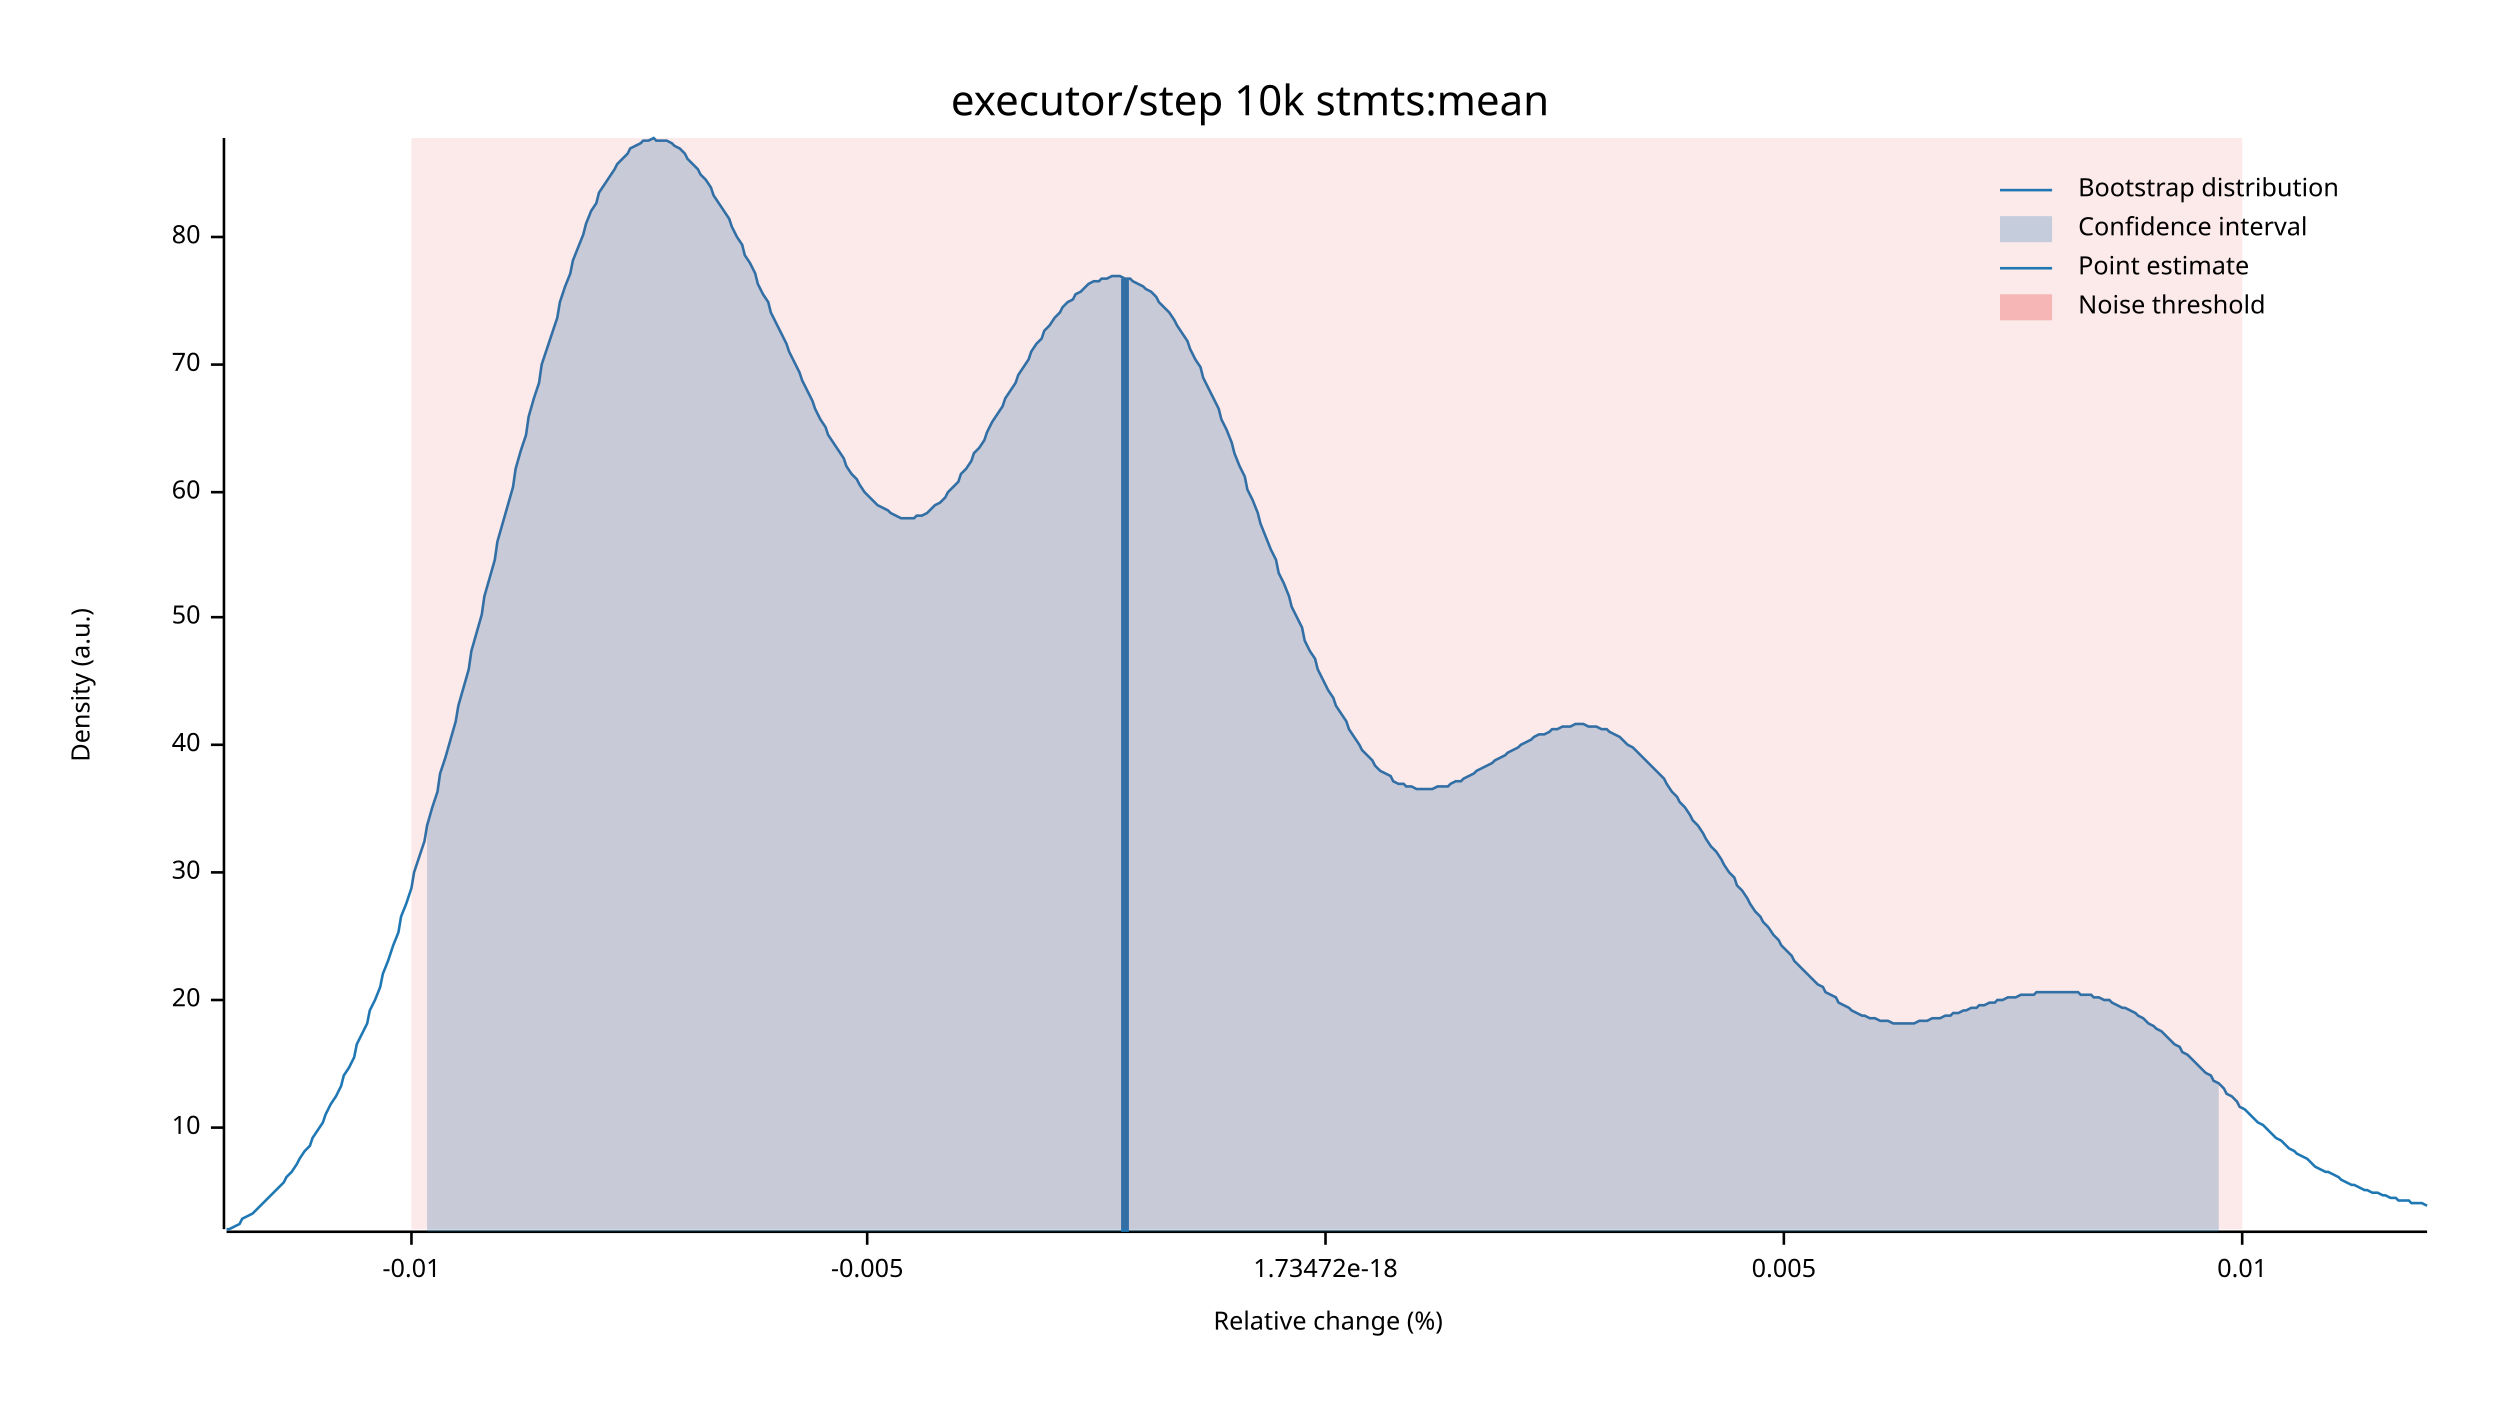
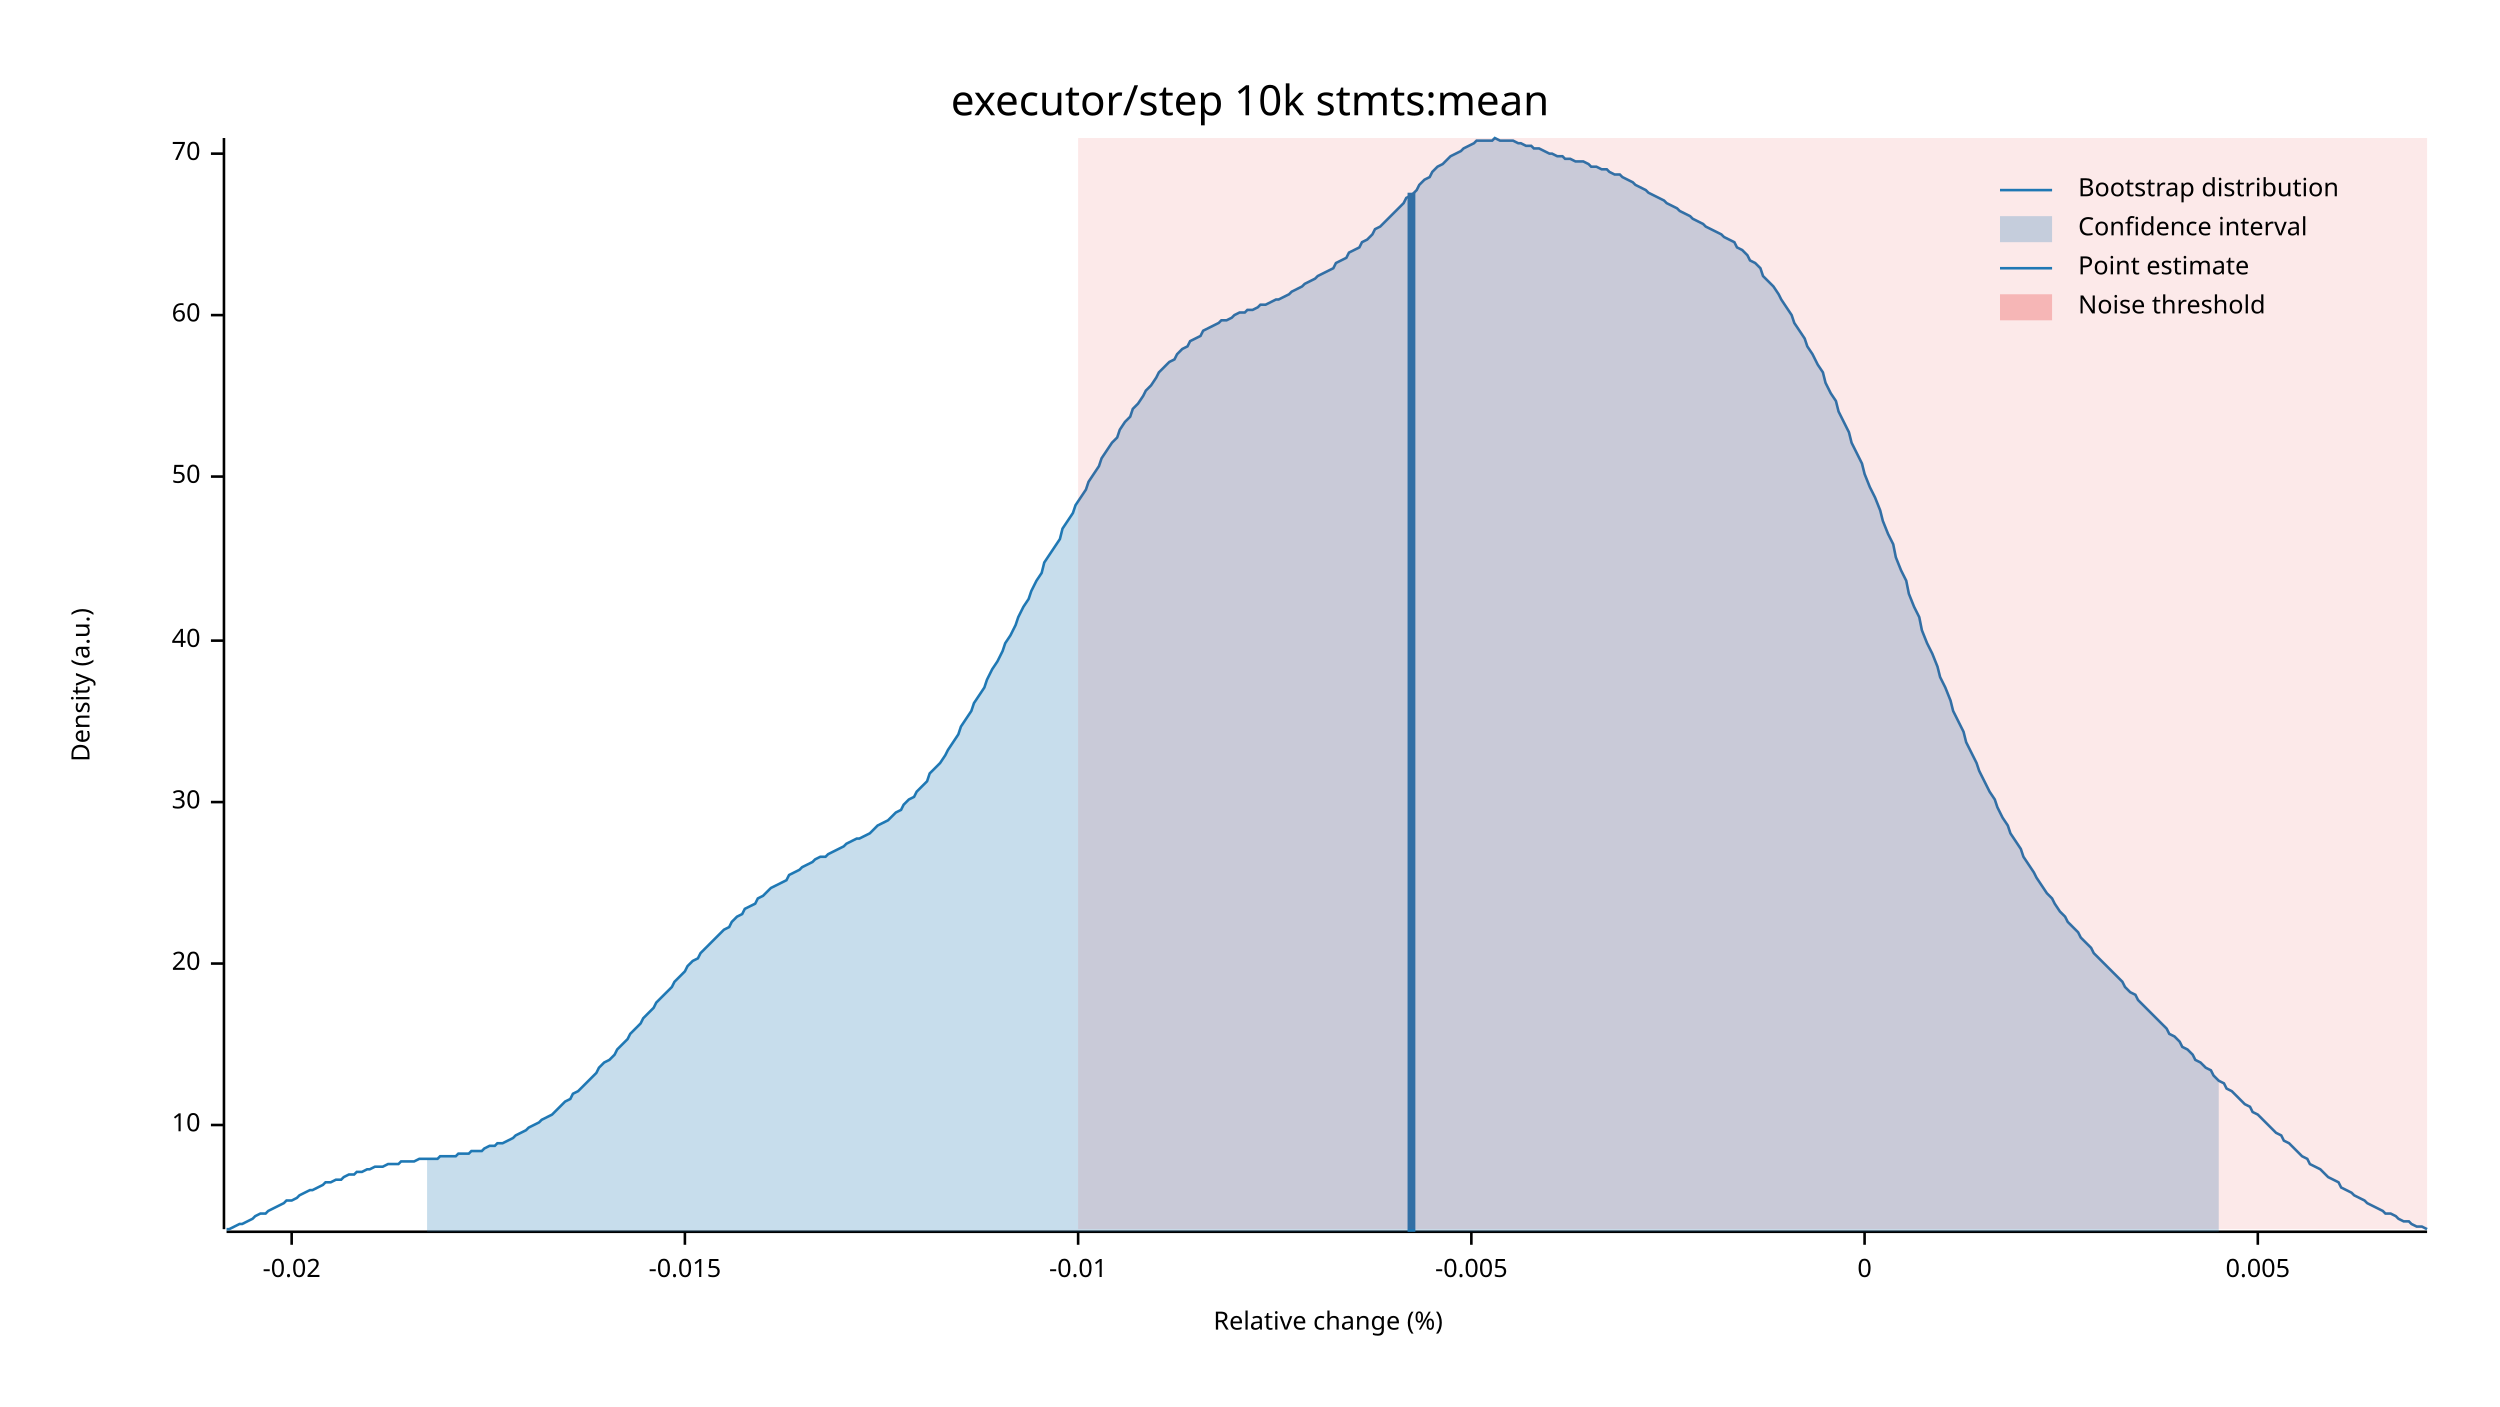
<svg xmlns="http://www.w3.org/2000/svg" width="960" height="540" viewBox="0 0 960 540">
  <text x="480" y="32" dy="0.76em" text-anchor="middle" font-family="sans-serif" font-size="16.129" opacity="1" fill="#000000">
executor/step 10k stmts:mean
</text>
  <text x="27" y="263" dy="0.76em" text-anchor="middle" font-family="sans-serif" font-size="9.677" opacity="1" fill="#000000" transform="rotate(270, 27, 263)">
Density (a.u.)
</text>
  <text x="510" y="513" dy="-0.5ex" text-anchor="middle" font-family="sans-serif" font-size="9.677" opacity="1" fill="#000000">
Relative change (%)
</text>
  <polyline fill="none" opacity="1" stroke="#000000" stroke-width="1" points="86,53 86,472 " />
-   <text x="77" y="433" dy="0.5ex" text-anchor="end" font-family="sans-serif" font-size="9.677" opacity="1" fill="#000000">
+   <text x="77" y="432" dy="0.5ex" text-anchor="end" font-family="sans-serif" font-size="9.677" opacity="1" fill="#000000">
10
</text>
-   <polyline fill="none" opacity="1" stroke="#000000" stroke-width="1" points="81,433 86,433 " />
-   <text x="77" y="384" dy="0.5ex" text-anchor="end" font-family="sans-serif" font-size="9.677" opacity="1" fill="#000000">
+   <polyline fill="none" opacity="1" stroke="#000000" stroke-width="1" points="81,432 86,432 " />
+   <text x="77" y="370" dy="0.5ex" text-anchor="end" font-family="sans-serif" font-size="9.677" opacity="1" fill="#000000">
20
</text>
-   <polyline fill="none" opacity="1" stroke="#000000" stroke-width="1" points="81,384 86,384 " />
-   <text x="77" y="335" dy="0.5ex" text-anchor="end" font-family="sans-serif" font-size="9.677" opacity="1" fill="#000000">
+   <polyline fill="none" opacity="1" stroke="#000000" stroke-width="1" points="81,370 86,370 " />
+   <text x="77" y="308" dy="0.5ex" text-anchor="end" font-family="sans-serif" font-size="9.677" opacity="1" fill="#000000">
30
</text>
-   <polyline fill="none" opacity="1" stroke="#000000" stroke-width="1" points="81,335 86,335 " />
-   <text x="77" y="286" dy="0.5ex" text-anchor="end" font-family="sans-serif" font-size="9.677" opacity="1" fill="#000000">
+   <polyline fill="none" opacity="1" stroke="#000000" stroke-width="1" points="81,308 86,308 " />
+   <text x="77" y="246" dy="0.5ex" text-anchor="end" font-family="sans-serif" font-size="9.677" opacity="1" fill="#000000">
40
</text>
-   <polyline fill="none" opacity="1" stroke="#000000" stroke-width="1" points="81,286 86,286 " />
-   <text x="77" y="237" dy="0.5ex" text-anchor="end" font-family="sans-serif" font-size="9.677" opacity="1" fill="#000000">
+   <polyline fill="none" opacity="1" stroke="#000000" stroke-width="1" points="81,246 86,246 " />
+   <text x="77" y="183" dy="0.5ex" text-anchor="end" font-family="sans-serif" font-size="9.677" opacity="1" fill="#000000">
50
</text>
-   <polyline fill="none" opacity="1" stroke="#000000" stroke-width="1" points="81,237 86,237 " />
-   <text x="77" y="189" dy="0.5ex" text-anchor="end" font-family="sans-serif" font-size="9.677" opacity="1" fill="#000000">
+   <polyline fill="none" opacity="1" stroke="#000000" stroke-width="1" points="81,183 86,183 " />
+   <text x="77" y="121" dy="0.5ex" text-anchor="end" font-family="sans-serif" font-size="9.677" opacity="1" fill="#000000">
60
</text>
-   <polyline fill="none" opacity="1" stroke="#000000" stroke-width="1" points="81,189 86,189 " />
-   <text x="77" y="140" dy="0.5ex" text-anchor="end" font-family="sans-serif" font-size="9.677" opacity="1" fill="#000000">
+   <polyline fill="none" opacity="1" stroke="#000000" stroke-width="1" points="81,121 86,121 " />
+   <text x="77" y="59" dy="0.5ex" text-anchor="end" font-family="sans-serif" font-size="9.677" opacity="1" fill="#000000">
70
</text>
-   <polyline fill="none" opacity="1" stroke="#000000" stroke-width="1" points="81,140 86,140 " />
-   <text x="77" y="91" dy="0.5ex" text-anchor="end" font-family="sans-serif" font-size="9.677" opacity="1" fill="#000000">
- 80
+   <polyline fill="none" opacity="1" stroke="#000000" stroke-width="1" points="81,59 86,59 " />
+   <polyline fill="none" opacity="1" stroke="#000000" stroke-width="1" points="87,473 932,473 " />
+   <text x="112" y="483" dy="0.76em" text-anchor="middle" font-family="sans-serif" font-size="9.677" opacity="1" fill="#000000">
+ -0.02
</text>
-   <polyline fill="none" opacity="1" stroke="#000000" stroke-width="1" points="81,91 86,91 " />
-   <polyline fill="none" opacity="1" stroke="#000000" stroke-width="1" points="87,473 932,473 " />
-   <text x="158" y="483" dy="0.76em" text-anchor="middle" font-family="sans-serif" font-size="9.677" opacity="1" fill="#000000">
+   <polyline fill="none" opacity="1" stroke="#000000" stroke-width="1" points="112,473 112,478 " />
+   <text x="263" y="483" dy="0.76em" text-anchor="middle" font-family="sans-serif" font-size="9.677" opacity="1" fill="#000000">
+ -0.015
+ </text>
+   <polyline fill="none" opacity="1" stroke="#000000" stroke-width="1" points="263,473 263,478 " />
+   <text x="414" y="483" dy="0.76em" text-anchor="middle" font-family="sans-serif" font-size="9.677" opacity="1" fill="#000000">
-0.01
</text>
-   <polyline fill="none" opacity="1" stroke="#000000" stroke-width="1" points="158,473 158,478 " />
-   <text x="333" y="483" dy="0.76em" text-anchor="middle" font-family="sans-serif" font-size="9.677" opacity="1" fill="#000000">
+   <polyline fill="none" opacity="1" stroke="#000000" stroke-width="1" points="414,473 414,478 " />
+   <text x="565" y="483" dy="0.76em" text-anchor="middle" font-family="sans-serif" font-size="9.677" opacity="1" fill="#000000">
-0.005
</text>
-   <polyline fill="none" opacity="1" stroke="#000000" stroke-width="1" points="333,473 333,478 " />
-   <text x="509" y="483" dy="0.76em" text-anchor="middle" font-family="sans-serif" font-size="9.677" opacity="1" fill="#000000">
- 1.73472e-18
+   <polyline fill="none" opacity="1" stroke="#000000" stroke-width="1" points="565,473 565,478 " />
+   <text x="716" y="483" dy="0.76em" text-anchor="middle" font-family="sans-serif" font-size="9.677" opacity="1" fill="#000000">
+ 0
</text>
-   <polyline fill="none" opacity="1" stroke="#000000" stroke-width="1" points="509,473 509,478 " />
-   <text x="685" y="483" dy="0.76em" text-anchor="middle" font-family="sans-serif" font-size="9.677" opacity="1" fill="#000000">
+   <polyline fill="none" opacity="1" stroke="#000000" stroke-width="1" points="716,473 716,478 " />
+   <text x="867" y="483" dy="0.76em" text-anchor="middle" font-family="sans-serif" font-size="9.677" opacity="1" fill="#000000">
0.005
</text>
-   <polyline fill="none" opacity="1" stroke="#000000" stroke-width="1" points="685,473 685,478 " />
-   <text x="861" y="483" dy="0.76em" text-anchor="middle" font-family="sans-serif" font-size="9.677" opacity="1" fill="#000000">
- 0.01
- </text>
-   <polyline fill="none" opacity="1" stroke="#000000" stroke-width="1" points="861,473 861,478 " />
-   <polyline fill="none" opacity="1" stroke="#1F78B4" stroke-width="1" points="87,472 88,472 90,471 92,470 93,468 95,467 97,466 98,465 100,463 102,461 103,460 105,458 107,456 109,454 110,452 112,450 114,447 115,445 117,442 119,440 120,437 122,434 124,431 125,428 127,424 129,421 131,417 132,413 134,410 136,406 137,401 139,397 141,393 142,388 144,384 146,379 147,374 149,369 151,363 153,358 154,352 156,347 158,341 159,335 161,329 163,323 164,317 166,310 168,304 169,297 171,291 173,284 175,277 176,271 178,264 180,257 181,250 183,243 185,236 186,229 188,222 190,215 191,208 193,201 195,194 197,187 198,180 200,173 202,167 203,160 205,153 207,147 208,140 210,134 212,128 214,122 215,116 217,110 219,105 220,100 222,95 224,90 225,86 227,81 229,78 230,74 232,71 234,68 236,65 237,63 239,61 241,59 242,57 244,56 246,55 247,54 249,54 251,53 252,54 254,54 256,54 258,55 259,56 261,57 263,59 264,61 266,63 268,65 269,67 271,69 273,72 274,75 276,78 278,81 280,84 281,87 283,91 285,94 286,98 288,101 290,105 291,109 293,113 295,116 296,120 298,124 300,128 302,132 303,135 305,139 307,143 308,146 310,150 312,154 313,157 315,161 317,164 318,167 320,170 322,173 324,176 325,179 327,182 329,184 330,186 332,189 334,191 335,192 337,194 339,195 341,196 342,197 344,198 346,199 347,199 349,199 351,199 352,198 354,198 356,197 357,196 359,194 361,193 363,191 364,189 366,187 368,185 369,182 371,180 373,177 374,174 376,172 378,169 379,166 381,162 383,159 385,156 386,153 388,150 390,147 391,144 393,141 395,138 396,135 398,132 400,130 401,127 403,125 405,122 407,120 408,118 410,116 412,115 413,113 415,112 417,110 418,109 420,108 422,108 423,107 425,107 427,106 429,106 430,106 432,107 434,107 435,108 437,109 439,110 440,111 442,112 444,114 445,116 447,118 449,120 451,123 452,125 454,128 456,131 457,134 459,138 461,141 462,145 464,149 466,153 468,157 469,161 471,165 473,170 474,174 476,179 478,183 479,188 481,192 483,197 484,201 486,206 488,211 490,215 491,220 493,224 495,229 496,233 498,237 500,241 501,246 503,250 505,253 506,257 508,261 510,265 512,268 513,271 515,274 517,277 518,280 520,283 522,286 523,288 525,290 527,292 528,294 530,296 532,297 534,298 535,300 537,301 539,301 540,302 542,302 544,303 545,303 547,303 549,303 550,303 552,302 554,302 556,302 557,301 559,300 561,300 562,299 564,298 566,297 567,296 569,295 571,294 573,293 574,292 576,291 578,290 579,289 581,288 583,287 584,286 586,285 588,284 589,283 591,282 593,282 595,281 596,280 598,280 600,279 601,279 603,279 605,278 606,278 608,278 610,279 611,279 613,279 615,280 617,280 618,281 620,282 622,283 623,284 625,286 627,287 628,288 630,290 632,292 633,293 635,295 637,297 639,299 640,301 642,304 644,306 645,308 647,310 649,313 650,315 652,317 654,320 655,322 657,325 659,327 661,330 662,332 664,335 666,337 667,340 669,342 671,345 672,347 674,350 676,352 677,354 679,356 681,359 683,361 684,363 686,365 688,367 689,369 691,371 693,373 694,374 696,376 698,378 700,379 701,381 703,382 705,383 706,385 708,386 710,387 711,388 713,389 715,390 716,390 718,391 720,391 722,392 723,392 725,392 727,393 728,393 730,393 732,393 733,393 735,393 737,392 738,392 740,392 742,391 744,391 745,391 747,390 749,390 750,389 752,389 754,388 755,388 757,387 759,387 760,386 762,386 764,385 766,385 767,384 769,384 771,383 772,383 774,383 776,382 777,382 779,382 781,382 782,381 784,381 786,381 788,381 789,381 791,381 793,381 794,381 796,381 798,381 799,382 801,382 803,382 804,383 806,383 808,384 810,384 811,385 813,386 815,387 816,387 818,388 820,389 821,390 823,391 825,393 827,394 828,395 830,396 832,398 833,399 835,401 837,402 838,404 840,405 842,407 843,408 845,410 847,412 849,413 850,415 852,416 854,418 855,420 857,421 859,423 860,425 862,426 864,428 865,429 867,431 869,432 871,434 872,435 874,437 876,438 877,439 879,441 881,442 882,443 884,444 886,445 887,446 889,448 891,449 893,450 894,450 896,451 898,452 899,453 901,454 903,455 904,455 906,456 908,457 909,457 911,458 913,458 915,459 916,459 918,460 920,460 921,461 923,461 925,461 926,462 928,462 930,462 932,463 " />
-   <polygon opacity="0.25" fill="#1F78B4" points="164,317 166,310 168,304 169,297 171,291 173,284 175,277 176,271 178,264 180,257 181,250 183,243 185,236 186,229 188,222 190,215 191,208 193,201 195,194 197,187 198,180 200,173 202,167 203,160 205,153 207,147 208,140 210,134 212,128 214,122 215,116 217,110 219,105 220,100 222,95 224,90 225,86 227,81 229,78 230,74 232,71 234,68 236,65 237,63 239,61 241,59 242,57 244,56 246,55 247,54 249,54 251,53 252,54 254,54 256,54 258,55 259,56 261,57 263,59 264,61 266,63 268,65 269,67 271,69 273,72 274,75 276,78 278,81 280,84 281,87 283,91 285,94 286,98 288,101 290,105 291,109 293,113 295,116 296,120 298,124 300,128 302,132 303,135 305,139 307,143 308,146 310,150 312,154 313,157 315,161 317,164 318,167 320,170 322,173 324,176 325,179 327,182 329,184 330,186 332,189 334,191 335,192 337,194 339,195 341,196 342,197 344,198 346,199 347,199 349,199 351,199 352,198 354,198 356,197 357,196 359,194 361,193 363,191 364,189 366,187 368,185 369,182 371,180 373,177 374,174 376,172 378,169 379,166 381,162 383,159 385,156 386,153 388,150 390,147 391,144 393,141 395,138 396,135 398,132 400,130 401,127 403,125 405,122 407,120 408,118 410,116 412,115 413,113 415,112 417,110 418,109 420,108 422,108 423,107 425,107 427,106 429,106 430,106 432,107 434,107 435,108 437,109 439,110 440,111 442,112 444,114 445,116 447,118 449,120 451,123 452,125 454,128 456,131 457,134 459,138 461,141 462,145 464,149 466,153 468,157 469,161 471,165 473,170 474,174 476,179 478,183 479,188 481,192 483,197 484,201 486,206 488,211 490,215 491,220 493,224 495,229 496,233 498,237 500,241 501,246 503,250 505,253 506,257 508,261 510,265 512,268 513,271 515,274 517,277 518,280 520,283 522,286 523,288 525,290 527,292 528,294 530,296 532,297 534,298 535,300 537,301 539,301 540,302 542,302 544,303 545,303 547,303 549,303 550,303 552,302 554,302 556,302 557,301 559,300 561,300 562,299 564,298 566,297 567,296 569,295 571,294 573,293 574,292 576,291 578,290 579,289 581,288 583,287 584,286 586,285 588,284 589,283 591,282 593,282 595,281 596,280 598,280 600,279 601,279 603,279 605,278 606,278 608,278 610,279 611,279 613,279 615,280 617,280 618,281 620,282 622,283 623,284 625,286 627,287 628,288 630,290 632,292 633,293 635,295 637,297 639,299 640,301 642,304 644,306 645,308 647,310 649,313 650,315 652,317 654,320 655,322 657,325 659,327 661,330 662,332 664,335 666,337 667,340 669,342 671,345 672,347 674,350 676,352 677,354 679,356 681,359 683,361 684,363 686,365 688,367 689,369 691,371 693,373 694,374 696,376 698,378 700,379 701,381 703,382 705,383 706,385 708,386 710,387 711,388 713,389 715,390 716,390 718,391 720,391 722,392 723,392 725,392 727,393 728,393 730,393 732,393 733,393 735,393 737,392 738,392 740,392 742,391 744,391 745,391 747,390 749,390 750,389 752,389 754,388 755,388 757,387 759,387 760,386 762,386 764,385 766,385 767,384 769,384 771,383 772,383 774,383 776,382 777,382 779,382 781,382 782,381 784,381 786,381 788,381 789,381 791,381 793,381 794,381 796,381 798,381 799,382 801,382 803,382 804,383 806,383 808,384 810,384 811,385 813,386 815,387 816,387 818,388 820,389 821,390 823,391 825,393 827,394 828,395 830,396 832,398 833,399 835,401 837,402 838,404 840,405 842,407 843,408 845,410 847,412 849,413 850,415 852,416 852,473 164,473 " />
-   <polyline fill="none" opacity="1" stroke="#1F78B4" stroke-width="3" points="432,473 432,107 " />
-   <rect x="158" y="53" width="703" height="419" opacity="0.1" fill="#E31A1C" stroke="none" />
+   <polyline fill="none" opacity="1" stroke="#000000" stroke-width="1" points="867,473 867,478 " />
+   <polyline fill="none" opacity="1" stroke="#1F78B4" stroke-width="1" points="87,472 88,472 90,471 92,470 93,470 95,469 97,468 98,467 100,466 102,466 103,465 105,464 107,463 109,462 110,461 112,461 114,460 115,459 117,458 119,457 120,457 122,456 124,455 125,454 127,454 129,453 131,453 132,452 134,451 136,451 137,450 139,450 141,449 142,449 144,448 146,448 147,448 149,447 151,447 153,447 154,446 156,446 158,446 159,446 161,445 163,445 164,445 166,445 168,445 169,444 171,444 173,444 175,444 176,443 178,443 180,443 181,442 183,442 185,442 186,441 188,440 190,440 191,439 193,439 195,438 197,437 198,436 200,435 202,434 203,433 205,432 207,431 208,430 210,429 212,428 214,426 215,425 217,423 219,422 220,420 222,419 224,417 225,416 227,414 229,412 230,410 232,408 234,407 236,405 237,403 239,401 241,399 242,397 244,395 246,393 247,391 249,389 251,387 252,385 254,383 256,381 258,379 259,377 261,375 263,373 264,371 266,369 268,368 269,366 271,364 273,362 274,361 276,359 278,357 280,356 281,354 283,352 285,351 286,349 288,348 290,347 291,345 293,344 295,342 296,341 298,340 300,339 302,338 303,336 305,335 307,334 308,333 310,332 312,331 313,330 315,329 317,329 318,328 320,327 322,326 324,325 325,324 327,323 329,322 330,322 332,321 334,320 335,319 337,317 339,316 341,315 342,314 344,312 346,311 347,309 349,307 351,306 352,304 354,302 356,300 357,297 359,295 361,293 363,290 364,288 366,285 368,282 369,279 371,276 373,273 374,270 376,267 378,264 379,261 381,257 383,254 385,250 386,247 388,244 390,240 391,237 393,233 395,230 396,227 398,223 400,220 401,216 403,213 405,210 407,207 408,203 410,200 412,197 413,194 415,191 417,188 418,185 420,182 422,179 423,176 425,173 427,170 429,168 430,165 432,162 434,160 435,157 437,155 439,152 440,150 442,148 444,145 445,143 447,141 449,139 451,138 452,136 454,134 456,133 457,131 459,130 461,129 462,127 464,126 466,125 468,124 469,123 471,123 473,122 474,121 476,120 478,120 479,119 481,119 483,118 484,117 486,117 488,116 490,115 491,115 493,114 495,113 496,112 498,111 500,110 501,109 503,108 505,107 506,106 508,105 510,104 512,103 513,101 515,100 517,99 518,97 520,96 522,95 523,93 525,92 527,90 528,88 530,87 532,85 534,83 535,82 537,80 539,78 540,76 542,75 544,73 545,71 547,69 549,68 550,66 552,64 554,63 556,61 557,60 559,59 561,58 562,57 564,56 566,55 567,54 569,54 571,54 573,54 574,53 576,54 578,54 579,54 581,54 583,55 584,55 586,56 588,56 589,57 591,57 593,58 595,59 596,59 598,60 600,60 601,61 603,61 605,62 606,62 608,62 610,63 611,64 613,64 615,65 617,65 618,66 620,67 622,67 623,68 625,69 627,70 628,71 630,72 632,73 633,74 635,75 637,76 639,77 640,78 642,79 644,80 645,81 647,82 649,83 650,84 652,85 654,86 655,87 657,88 659,89 661,90 662,91 664,92 666,93 667,95 669,96 671,98 672,100 674,101 676,103 677,106 679,108 681,110 683,113 684,115 686,118 688,121 689,124 691,127 693,130 694,133 696,136 698,140 700,143 701,147 703,151 705,154 706,158 708,162 710,166 711,170 713,174 715,178 716,182 718,187 720,191 722,196 723,200 725,205 727,209 728,214 730,219 732,223 733,228 735,233 737,237 738,242 740,247 742,251 744,256 745,260 747,264 749,269 750,273 752,277 754,281 755,285 757,289 759,293 760,296 762,300 764,304 766,307 767,310 769,314 771,317 772,320 774,323 776,326 777,329 779,332 781,335 782,337 784,340 786,343 788,345 789,347 791,350 793,352 794,354 796,356 798,358 799,360 801,362 803,364 804,366 806,368 808,370 810,372 811,373 813,375 815,377 816,379 818,381 820,382 821,384 823,386 825,388 827,390 828,391 830,393 832,395 833,397 835,398 837,400 838,402 840,403 842,405 843,407 845,408 847,410 849,411 850,413 852,415 854,416 855,418 857,419 859,421 860,422 862,424 864,425 865,427 867,428 869,430 871,432 872,433 874,435 876,436 877,438 879,439 881,441 882,442 884,444 886,445 887,447 889,448 891,449 893,451 894,452 896,453 898,454 899,456 901,457 903,458 904,459 906,460 908,461 909,462 911,463 913,464 915,465 916,466 918,466 920,467 921,468 923,469 925,469 926,470 928,471 930,471 932,472 " />
+   <polygon opacity="0.25" fill="#1F78B4" points="164,445 166,445 168,445 169,444 171,444 173,444 175,444 176,443 178,443 180,443 181,442 183,442 185,442 186,441 188,440 190,440 191,439 193,439 195,438 197,437 198,436 200,435 202,434 203,433 205,432 207,431 208,430 210,429 212,428 214,426 215,425 217,423 219,422 220,420 222,419 224,417 225,416 227,414 229,412 230,410 232,408 234,407 236,405 237,403 239,401 241,399 242,397 244,395 246,393 247,391 249,389 251,387 252,385 254,383 256,381 258,379 259,377 261,375 263,373 264,371 266,369 268,368 269,366 271,364 273,362 274,361 276,359 278,357 280,356 281,354 283,352 285,351 286,349 288,348 290,347 291,345 293,344 295,342 296,341 298,340 300,339 302,338 303,336 305,335 307,334 308,333 310,332 312,331 313,330 315,329 317,329 318,328 320,327 322,326 324,325 325,324 327,323 329,322 330,322 332,321 334,320 335,319 337,317 339,316 341,315 342,314 344,312 346,311 347,309 349,307 351,306 352,304 354,302 356,300 357,297 359,295 361,293 363,290 364,288 366,285 368,282 369,279 371,276 373,273 374,270 376,267 378,264 379,261 381,257 383,254 385,250 386,247 388,244 390,240 391,237 393,233 395,230 396,227 398,223 400,220 401,216 403,213 405,210 407,207 408,203 410,200 412,197 413,194 415,191 417,188 418,185 420,182 422,179 423,176 425,173 427,170 429,168 430,165 432,162 434,160 435,157 437,155 439,152 440,150 442,148 444,145 445,143 447,141 449,139 451,138 452,136 454,134 456,133 457,131 459,130 461,129 462,127 464,126 466,125 468,124 469,123 471,123 473,122 474,121 476,120 478,120 479,119 481,119 483,118 484,117 486,117 488,116 490,115 491,115 493,114 495,113 496,112 498,111 500,110 501,109 503,108 505,107 506,106 508,105 510,104 512,103 513,101 515,100 517,99 518,97 520,96 522,95 523,93 525,92 527,90 528,88 530,87 532,85 534,83 535,82 537,80 539,78 540,76 542,75 544,73 545,71 547,69 549,68 550,66 552,64 554,63 556,61 557,60 559,59 561,58 562,57 564,56 566,55 567,54 569,54 571,54 573,54 574,53 576,54 578,54 579,54 581,54 583,55 584,55 586,56 588,56 589,57 591,57 593,58 595,59 596,59 598,60 600,60 601,61 603,61 605,62 606,62 608,62 610,63 611,64 613,64 615,65 617,65 618,66 620,67 622,67 623,68 625,69 627,70 628,71 630,72 632,73 633,74 635,75 637,76 639,77 640,78 642,79 644,80 645,81 647,82 649,83 650,84 652,85 654,86 655,87 657,88 659,89 661,90 662,91 664,92 666,93 667,95 669,96 671,98 672,100 674,101 676,103 677,106 679,108 681,110 683,113 684,115 686,118 688,121 689,124 691,127 693,130 694,133 696,136 698,140 700,143 701,147 703,151 705,154 706,158 708,162 710,166 711,170 713,174 715,178 716,182 718,187 720,191 722,196 723,200 725,205 727,209 728,214 730,219 732,223 733,228 735,233 737,237 738,242 740,247 742,251 744,256 745,260 747,264 749,269 750,273 752,277 754,281 755,285 757,289 759,293 760,296 762,300 764,304 766,307 767,310 769,314 771,317 772,320 774,323 776,326 777,329 779,332 781,335 782,337 784,340 786,343 788,345 789,347 791,350 793,352 794,354 796,356 798,358 799,360 801,362 803,364 804,366 806,368 808,370 810,372 811,373 813,375 815,377 816,379 818,381 820,382 821,384 823,386 825,388 827,390 828,391 830,393 832,395 833,397 835,398 837,400 838,402 840,403 842,405 843,407 845,408 847,410 849,411 850,413 852,415 852,473 164,473 " />
+   <polyline fill="none" opacity="1" stroke="#1F78B4" stroke-width="3" points="542,473 542,74 " />
+   <rect x="414" y="53" width="518" height="419" opacity="0.1" fill="#E31A1C" stroke="none" />
  <text x="798" y="68" dy="0.76em" text-anchor="start" font-family="sans-serif" font-size="9.677" opacity="1" fill="#000000">
Bootstrap distribution
</text>
  <text x="798" y="83" dy="0.76em" text-anchor="start" font-family="sans-serif" font-size="9.677" opacity="1" fill="#000000">
Confidence interval
</text>
  <text x="798" y="98" dy="0.76em" text-anchor="start" font-family="sans-serif" font-size="9.677" opacity="1" fill="#000000">
Point estimate
</text>
  <text x="798" y="113" dy="0.76em" text-anchor="start" font-family="sans-serif" font-size="9.677" opacity="1" fill="#000000">
Noise threshold
</text>
  <polyline fill="none" opacity="1" stroke="#1F78B4" stroke-width="1" points="768,73 788,73 " />
  <rect x="768" y="83" width="20" height="10" opacity="0.25" fill="#1F78B4" stroke="none" />
  <polyline fill="none" opacity="1" stroke="#1F78B4" stroke-width="1" points="768,103 788,103 " />
  <rect x="768" y="113" width="20" height="10" opacity="0.25" fill="#E31A1C" stroke="none" />
</svg>
